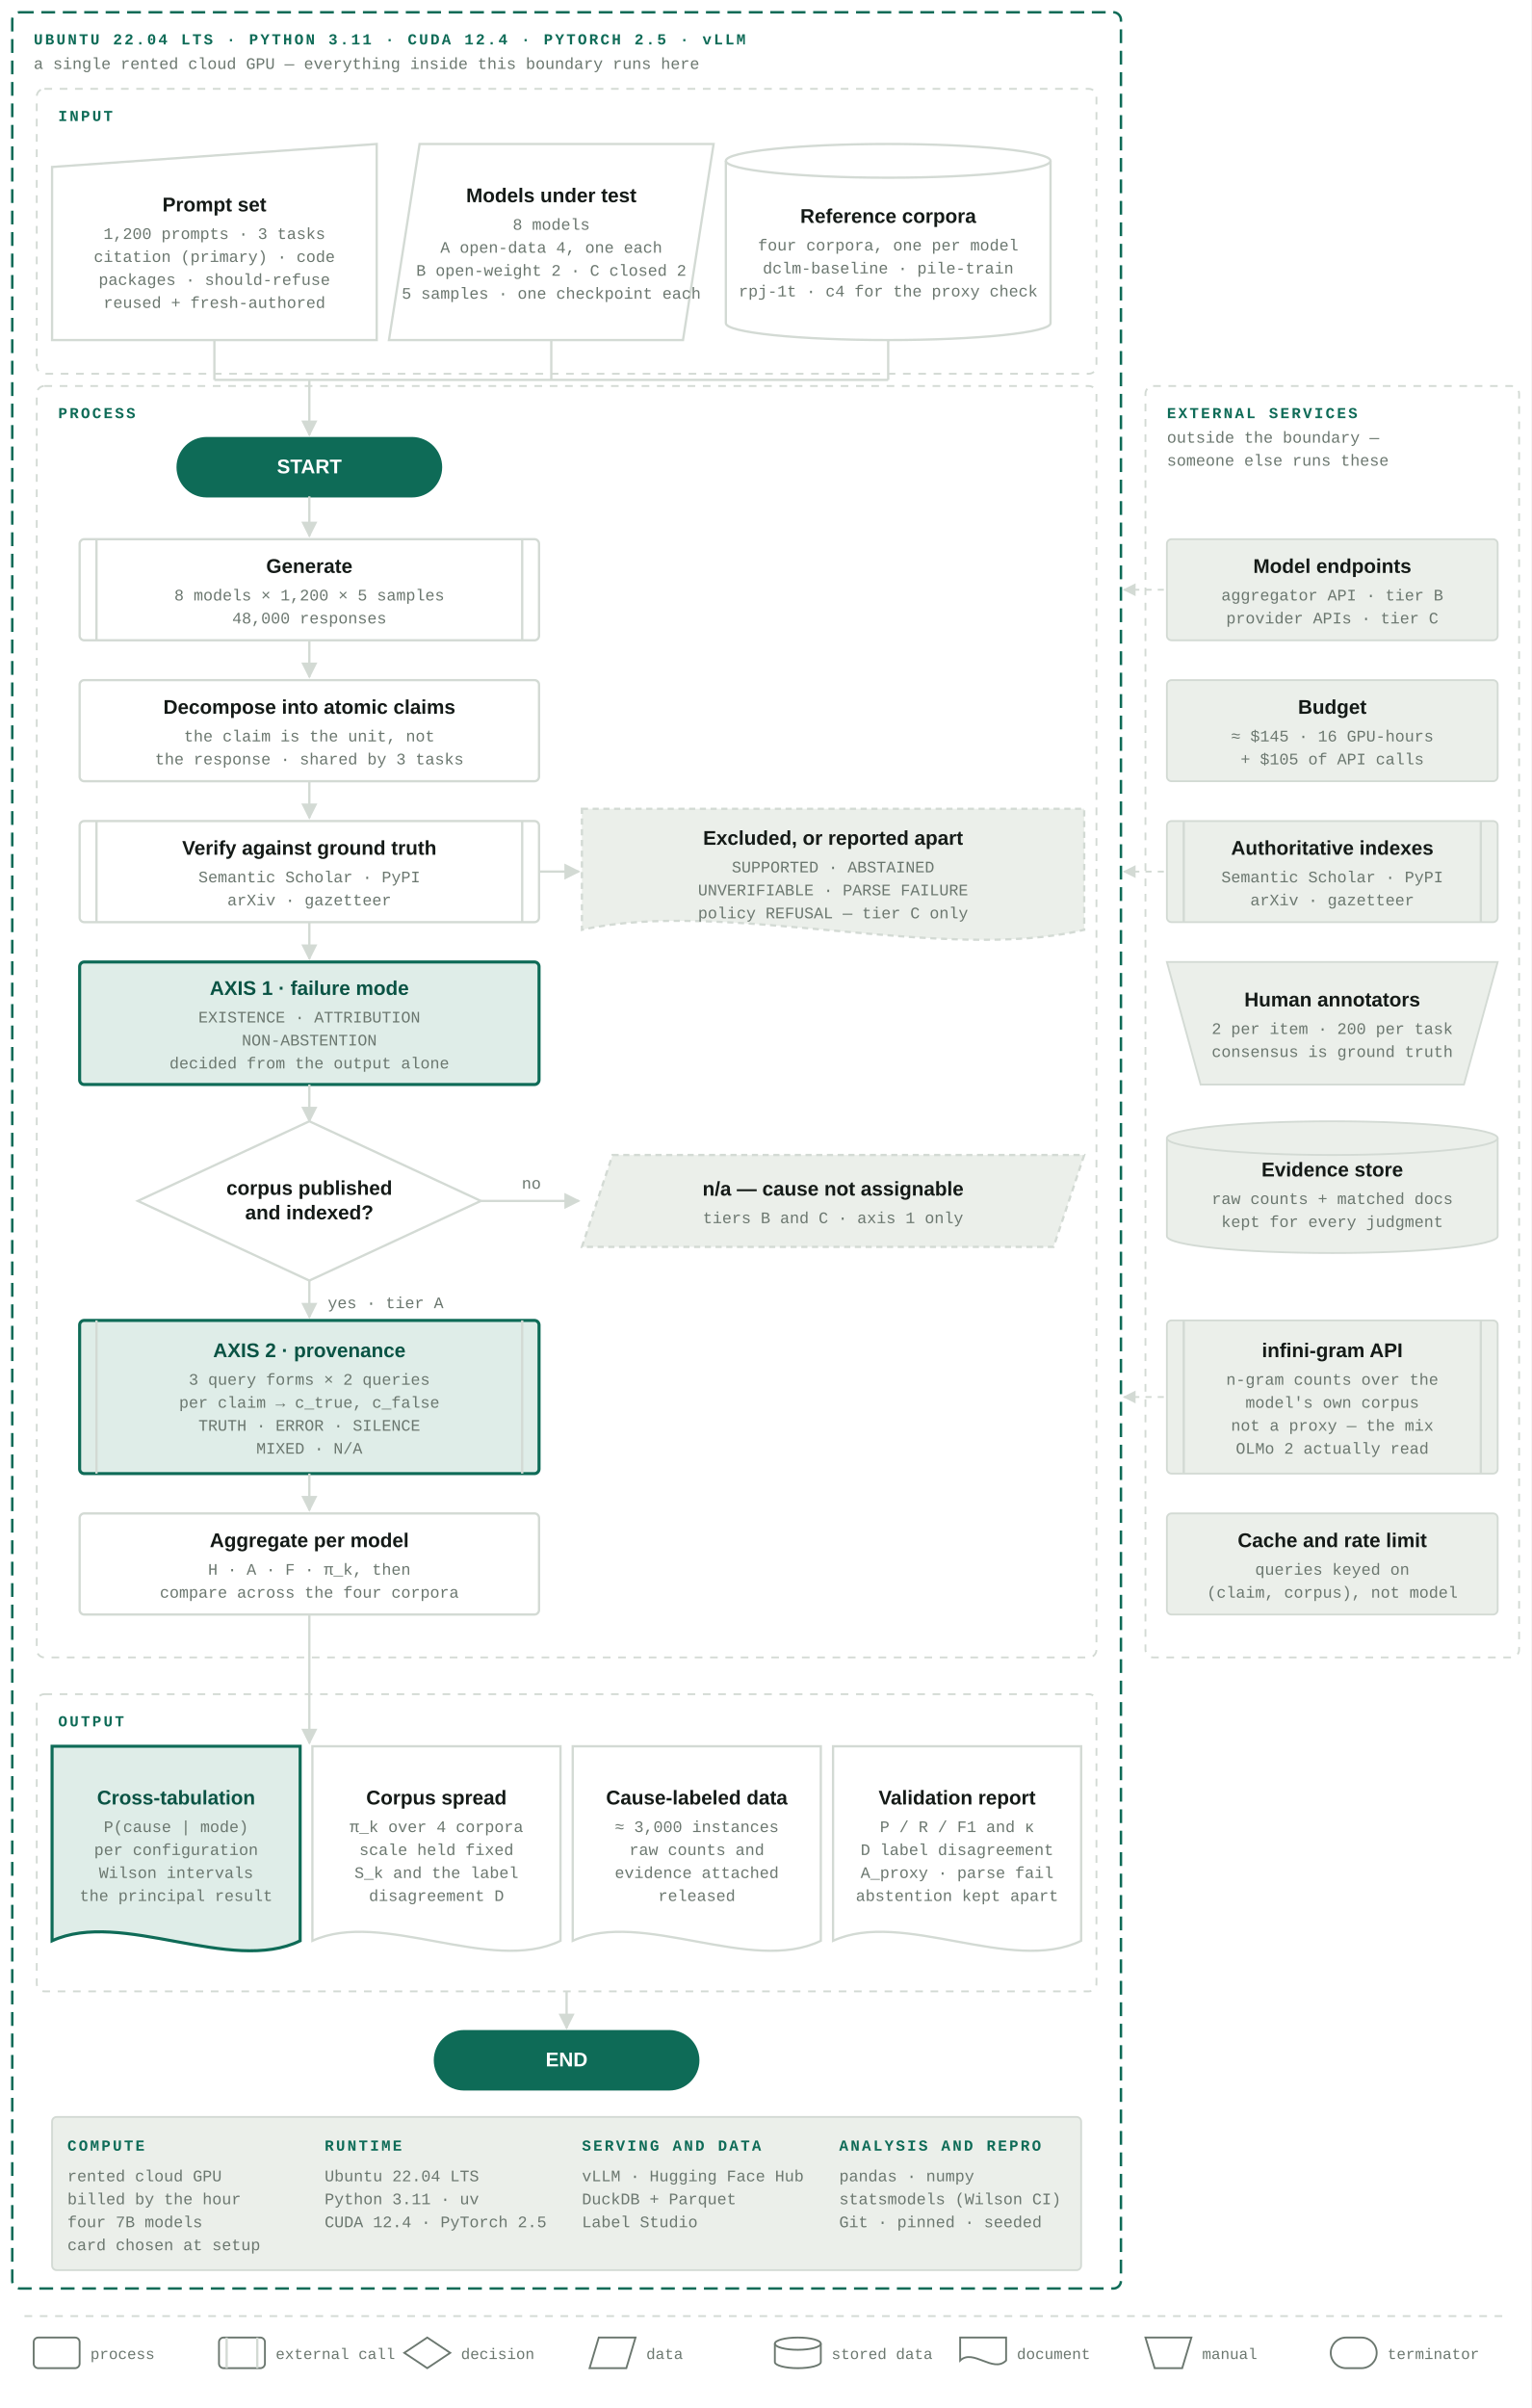
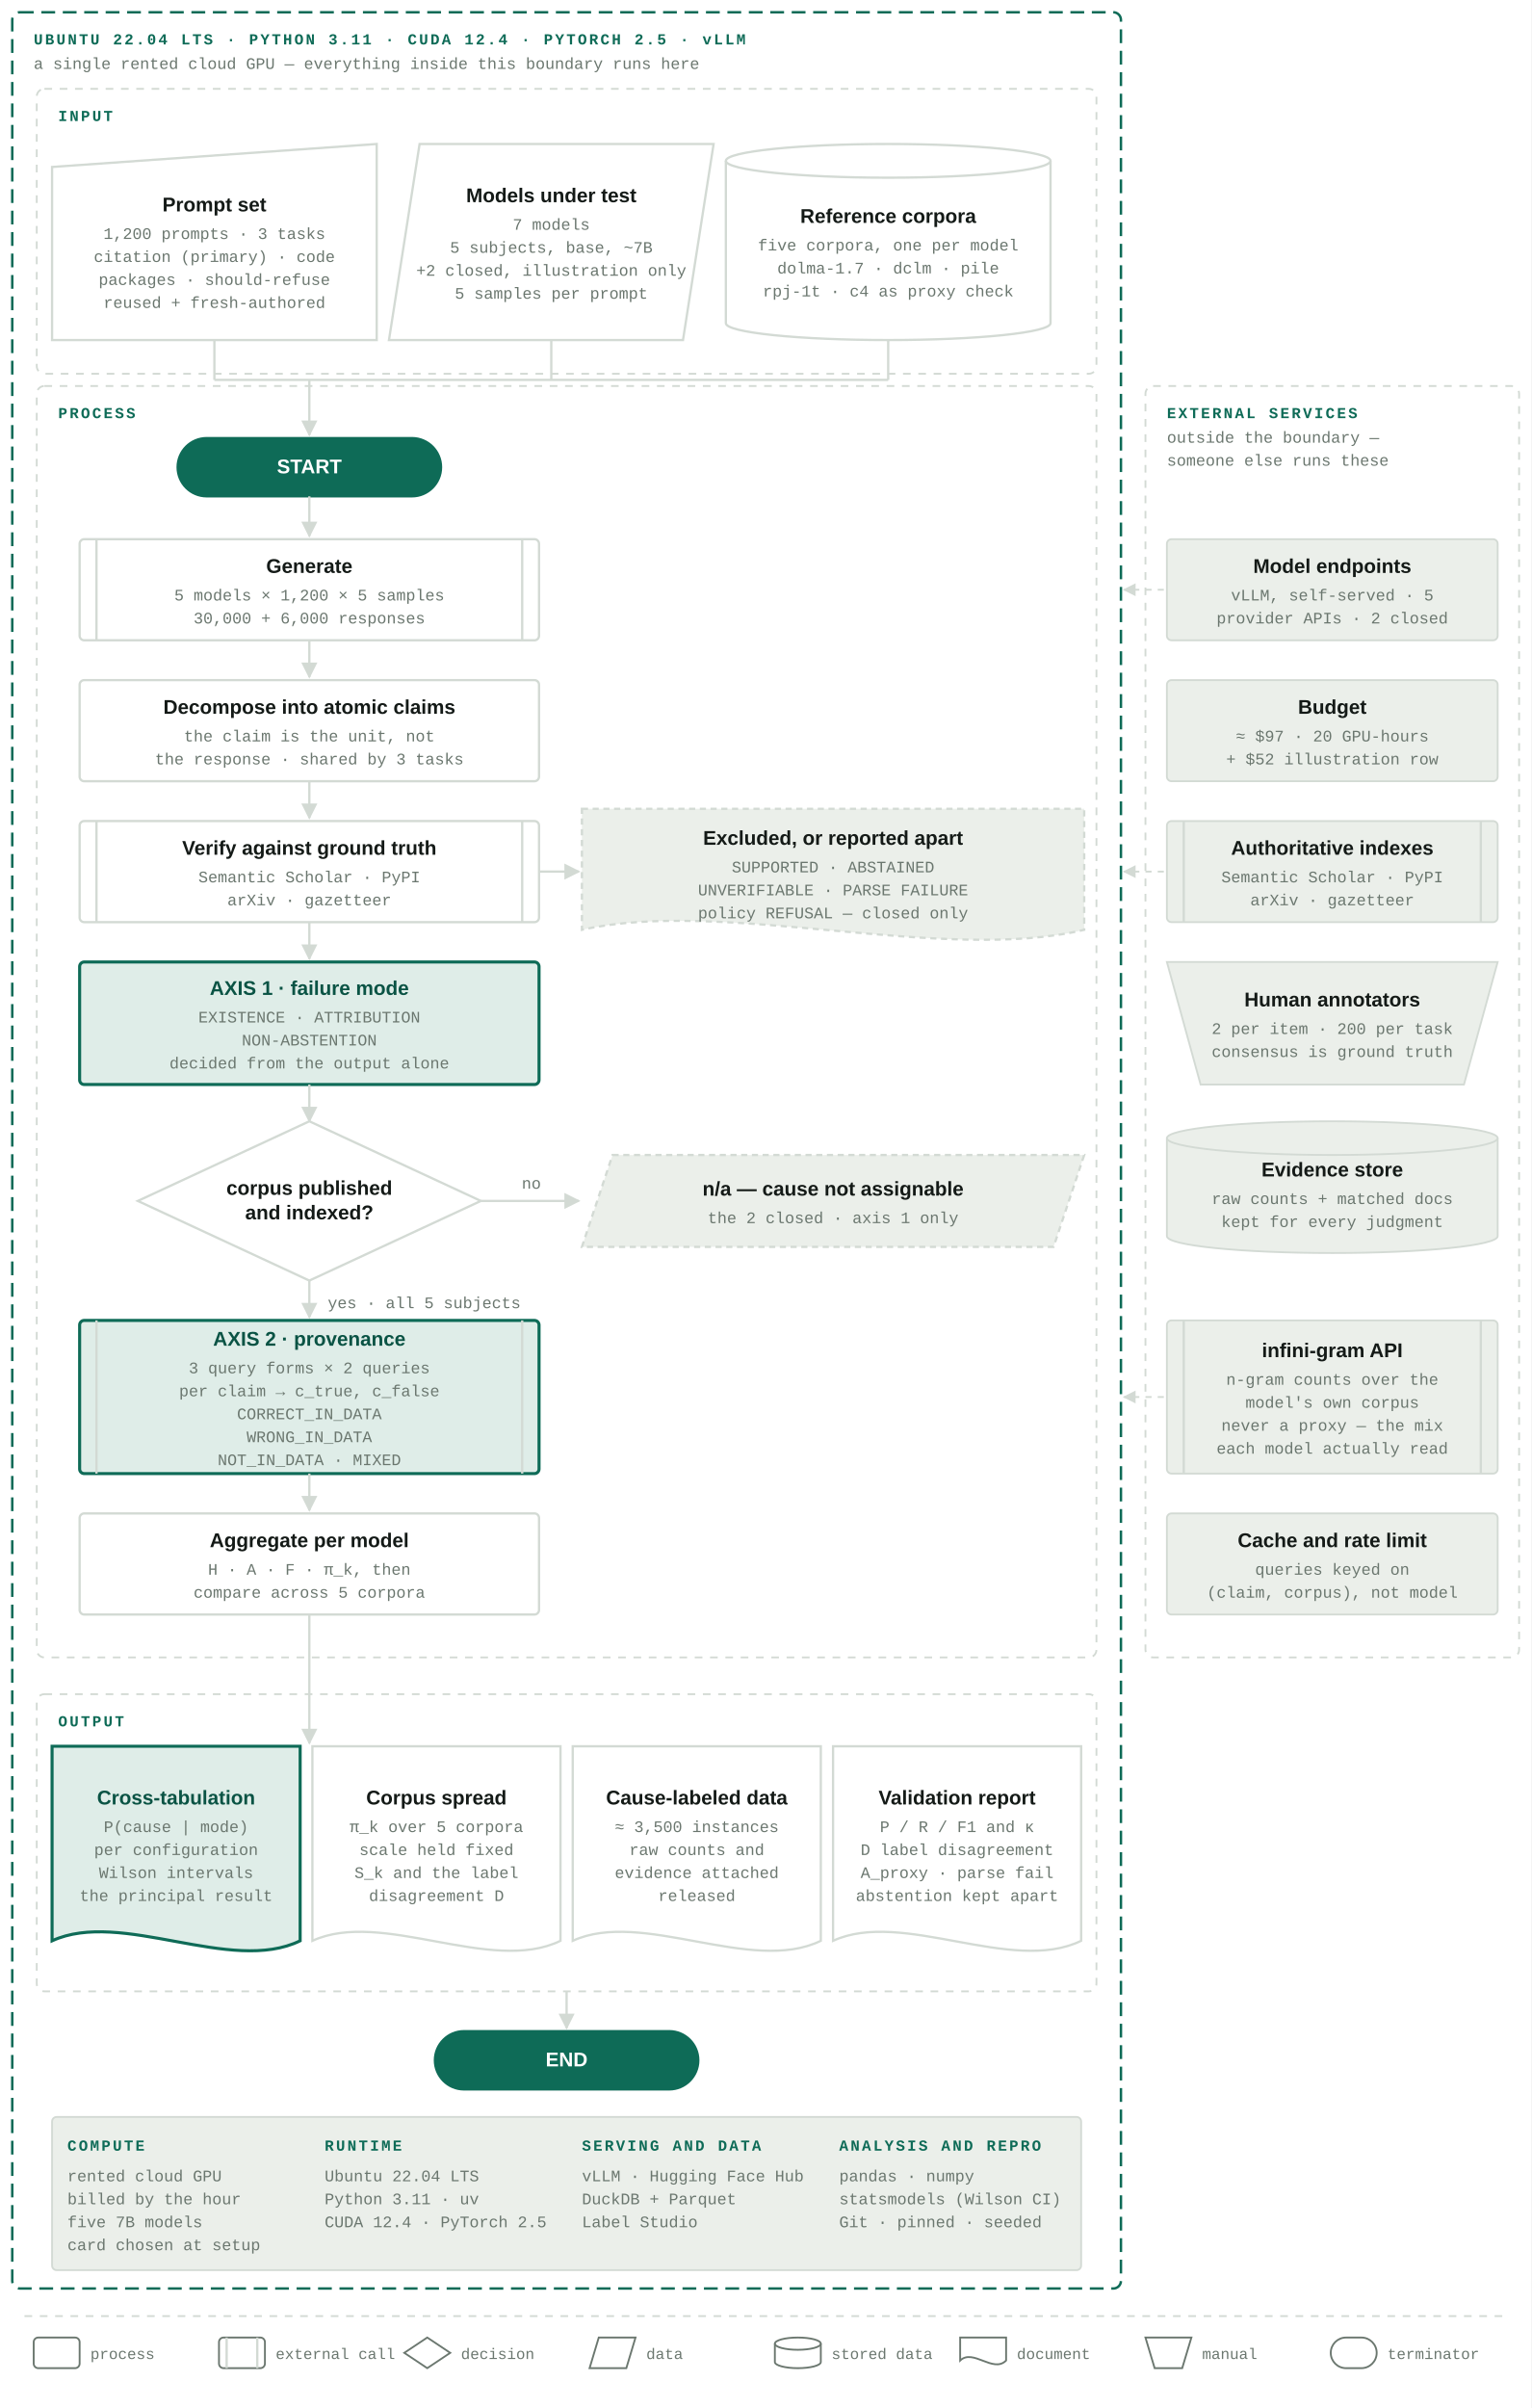
<svg xmlns="http://www.w3.org/2000/svg" viewBox="0 0 1000 1572" width="1000" height="1572">
  <rect x="0" y="0" width="1000" height="1572" fill="#FFFFFF" />
  <defs>
    <marker id="ah" viewBox="0 0 10 10" refX="9" refY="5" markerWidth="7" markerHeight="7" orient="auto">
      <path d="M0,0 L10,5 L0,10 z" fill="#D3DAD4" />
    </marker>
  </defs>
  <rect fill="none" stroke="#0E6B57" stroke-width="1.6" stroke-dasharray="9 5" x="8" y="8" width="724" height="1486" rx="5" />
  <text font-family="Consolas, Courier New, monospace" font-size="10" font-weight="700" letter-spacing="1.4" fill="#0E6B57" x="22" y="29">UBUNTU 22.04 LTS · PYTHON 3.11 · CUDA 12.4 · PYTORCH 2.5 · vLLM</text>
  <text font-family="Consolas, Courier New, monospace" font-size="10.5" fill="#6B776F" x="22" y="45">a single rented cloud GPU — everything inside this boundary runs here</text>
  <rect fill="none" stroke="#D3DAD4" stroke-width="1.2" stroke-dasharray="5 5" x="24" y="58" width="692" height="186" rx="5" />
  <text font-family="Consolas, Courier New, monospace" font-size="10" font-weight="700" letter-spacing="1.4" fill="#0E6B57" x="38" y="79">INPUT</text>
  <path fill="#FFFFFF" stroke="#D3DAD4" stroke-width="1.5" d="M34,109 L246,94 L246,222 L34,222 Z" />
  <text font-family="Segoe UI, Calibri, Arial, sans-serif" font-size="13" font-weight="600" fill="#141A17" x="140" y="138" text-anchor="middle">Prompt set</text>
  <text font-family="Consolas, Courier New, monospace" font-size="10.5" fill="#6B776F" x="140" y="156" text-anchor="middle">1,200 prompts · 3 tasks</text>
  <text font-family="Consolas, Courier New, monospace" font-size="10.5" fill="#6B776F" x="140" y="171" text-anchor="middle">citation (primary) · code</text>
  <text font-family="Consolas, Courier New, monospace" font-size="10.5" fill="#6B776F" x="140" y="186" text-anchor="middle">packages · should-refuse</text>
  <text font-family="Consolas, Courier New, monospace" font-size="10.5" fill="#6B776F" x="140" y="201" text-anchor="middle">reused + fresh-authored</text>
  <path fill="#FFFFFF" stroke="#D3DAD4" stroke-width="1.5" d="M274,94 L466,94 L446,222 L254,222 Z" />
  <text font-family="Segoe UI, Calibri, Arial, sans-serif" font-size="13" font-weight="600" fill="#141A17" x="360" y="132" text-anchor="middle">Models under test</text>
-   <text font-family="Consolas, Courier New, monospace" font-size="10.5" fill="#6B776F" x="360" y="150" text-anchor="middle">8 models</text>
-   <text font-family="Consolas, Courier New, monospace" font-size="10.5" fill="#6B776F" x="360" y="165" text-anchor="middle">A open-data 4, one each</text>
-   <text font-family="Consolas, Courier New, monospace" font-size="10.5" fill="#6B776F" x="360" y="180" text-anchor="middle">B open-weight 2 · C closed 2</text>
-   <text font-family="Consolas, Courier New, monospace" font-size="10.5" fill="#6B776F" x="360" y="195" text-anchor="middle">5 samples · one checkpoint each</text>
+   <text font-family="Consolas, Courier New, monospace" font-size="10.5" fill="#6B776F" x="360" y="150" text-anchor="middle">7 models</text>
+   <text font-family="Consolas, Courier New, monospace" font-size="10.5" fill="#6B776F" x="360" y="165" text-anchor="middle">5 subjects, base, ~7B</text>
+   <text font-family="Consolas, Courier New, monospace" font-size="10.5" fill="#6B776F" x="360" y="180" text-anchor="middle">+2 closed, illustration only</text>
+   <text font-family="Consolas, Courier New, monospace" font-size="10.5" fill="#6B776F" x="360" y="195" text-anchor="middle">5 samples per prompt</text>
  <path fill="#FFFFFF" stroke="#D3DAD4" stroke-width="1.5" d="M474,105 A106.0,11 0 0 1 686,105 L686,211 A106.0,11 0 0 1 474,211 Z" />
  <path fill="#FFFFFF" stroke="#D3DAD4" stroke-width="1.5" style="fill:none" d="M474,105 A106.0,11 0 0 0 686,105" />
  <text font-family="Segoe UI, Calibri, Arial, sans-serif" font-size="13" font-weight="600" fill="#141A17" x="580" y="145.5" text-anchor="middle">Reference corpora</text>
-   <text font-family="Consolas, Courier New, monospace" font-size="10.5" fill="#6B776F" x="580" y="163.5" text-anchor="middle">four corpora, one per model</text>
-   <text font-family="Consolas, Courier New, monospace" font-size="10.5" fill="#6B776F" x="580" y="178.5" text-anchor="middle">dclm-baseline · pile-train</text>
-   <text font-family="Consolas, Courier New, monospace" font-size="10.5" fill="#6B776F" x="580" y="193.5" text-anchor="middle">rpj-1t · c4 for the proxy check</text>
+   <text font-family="Consolas, Courier New, monospace" font-size="10.5" fill="#6B776F" x="580" y="163.5" text-anchor="middle">five corpora, one per model</text>
+   <text font-family="Consolas, Courier New, monospace" font-size="10.5" fill="#6B776F" x="580" y="178.5" text-anchor="middle">dolma-1.7 · dclm · pile</text>
+   <text font-family="Consolas, Courier New, monospace" font-size="10.5" fill="#6B776F" x="580" y="193.5" text-anchor="middle">rpj-1t · c4 as proxy check</text>
  <line stroke="#D3DAD4" stroke-width="1.5" fill="none" x1="140" y1="222" x2="140" y2="248" />
  <line stroke="#D3DAD4" stroke-width="1.5" fill="none" x1="360" y1="222" x2="360" y2="248" />
  <line stroke="#D3DAD4" stroke-width="1.5" fill="none" x1="580" y1="222" x2="580" y2="248" />
  <line stroke="#D3DAD4" stroke-width="1.5" fill="none" x1="140" y1="248" x2="580" y2="248" />
  <line stroke="#D3DAD4" stroke-width="1.5" fill="none" x1="202" y1="248" x2="202" y2="284" marker-end="url(#ah)" />
  <rect fill="none" stroke="#D3DAD4" stroke-width="1.2" stroke-dasharray="5 5" x="24" y="252" width="692" height="830" rx="5" />
  <text font-family="Consolas, Courier New, monospace" font-size="10" font-weight="700" letter-spacing="1.4" fill="#0E6B57" x="38" y="273">PROCESS</text>
  <rect fill="#0E6B57" stroke="#0E6B57" stroke-width="1.5" x="116" y="286" width="172" height="38" rx="19.0" />
  <text font-family="Segoe UI, Calibri, Arial, sans-serif" font-size="13" font-weight="600" fill="#FFFFFF" x="202" y="309" text-anchor="middle">START</text>
  <line stroke="#D3DAD4" stroke-width="1.5" fill="none" x1="202" y1="324" x2="202" y2="350" marker-end="url(#ah)" />
  <rect fill="#FFFFFF" stroke="#D3DAD4" stroke-width="1.5" x="52" y="352" width="300" height="66" rx="3" />
  <line stroke="#D3DAD4" stroke-width="1.5" x1="63" y1="352" x2="63" y2="418" />
  <line stroke="#D3DAD4" stroke-width="1.5" x1="341" y1="352" x2="341" y2="418" />
  <text font-family="Segoe UI, Calibri, Arial, sans-serif" font-size="13" font-weight="600" fill="#141A17" x="202" y="374" text-anchor="middle">Generate</text>
-   <text font-family="Consolas, Courier New, monospace" font-size="10.5" fill="#6B776F" x="202" y="392" text-anchor="middle">8 models × 1,200 × 5 samples</text>
-   <text font-family="Consolas, Courier New, monospace" font-size="10.5" fill="#6B776F" x="202" y="407" text-anchor="middle">48,000 responses</text>
+   <text font-family="Consolas, Courier New, monospace" font-size="10.5" fill="#6B776F" x="202" y="392" text-anchor="middle">5 models × 1,200 × 5 samples</text>
+   <text font-family="Consolas, Courier New, monospace" font-size="10.5" fill="#6B776F" x="202" y="407" text-anchor="middle">30,000 + 6,000 responses</text>
  <line stroke="#D3DAD4" stroke-width="1.2" fill="none" stroke-dasharray="4 4" x1="760" y1="385" x2="734" y2="385" marker-end="url(#ah)" />
  <line stroke="#D3DAD4" stroke-width="1.5" fill="none" x1="202" y1="418" x2="202" y2="442" marker-end="url(#ah)" />
  <rect fill="#FFFFFF" stroke="#D3DAD4" stroke-width="1.5" x="52" y="444" width="300" height="66" rx="3" />
  <text font-family="Segoe UI, Calibri, Arial, sans-serif" font-size="13" font-weight="600" fill="#141A17" x="202" y="466" text-anchor="middle">Decompose into atomic claims</text>
  <text font-family="Consolas, Courier New, monospace" font-size="10.5" fill="#6B776F" x="202" y="484" text-anchor="middle">the claim is the unit, not</text>
  <text font-family="Consolas, Courier New, monospace" font-size="10.5" fill="#6B776F" x="202" y="499" text-anchor="middle">the response · shared by 3 tasks</text>
  <line stroke="#D3DAD4" stroke-width="1.5" fill="none" x1="202" y1="510" x2="202" y2="534" marker-end="url(#ah)" />
  <rect fill="#FFFFFF" stroke="#D3DAD4" stroke-width="1.5" x="52" y="536" width="300" height="66" rx="3" />
  <line stroke="#D3DAD4" stroke-width="1.5" x1="63" y1="536" x2="63" y2="602" />
  <line stroke="#D3DAD4" stroke-width="1.5" x1="341" y1="536" x2="341" y2="602" />
  <text font-family="Segoe UI, Calibri, Arial, sans-serif" font-size="13" font-weight="600" fill="#141A17" x="202" y="558" text-anchor="middle">Verify against ground truth</text>
  <text font-family="Consolas, Courier New, monospace" font-size="10.5" fill="#6B776F" x="202" y="576" text-anchor="middle">Semantic Scholar · PyPI</text>
  <text font-family="Consolas, Courier New, monospace" font-size="10.5" fill="#6B776F" x="202" y="591" text-anchor="middle">arXiv · gazetteer</text>
  <line stroke="#D3DAD4" stroke-width="1.2" fill="none" stroke-dasharray="4 4" x1="760" y1="569" x2="734" y2="569" marker-end="url(#ah)" />
  <line stroke="#D3DAD4" stroke-width="1.5" fill="none" x1="352" y1="569" x2="378" y2="569" marker-end="url(#ah)" />
  <path fill="#EBEFEA" stroke="#D3DAD4" stroke-width="1.5" stroke-dasharray="4 3" d="M380,528 L708,528 L708,607 C616.16,629.1 471.84,586.2 380,607 Z" />
  <text font-family="Segoe UI, Calibri, Arial, sans-serif" font-size="13" font-weight="600" fill="#141A17" x="544" y="551.5" text-anchor="middle">Excluded, or reported apart</text>
  <text font-family="Consolas, Courier New, monospace" font-size="10.5" fill="#6B776F" x="544" y="569.5" text-anchor="middle">SUPPORTED · ABSTAINED</text>
  <text font-family="Consolas, Courier New, monospace" font-size="10.5" fill="#6B776F" x="544" y="584.5" text-anchor="middle">UNVERIFIABLE · PARSE FAILURE</text>
-   <text font-family="Consolas, Courier New, monospace" font-size="10.5" fill="#6B776F" x="544" y="599.5" text-anchor="middle">policy REFUSAL — tier C only</text>
+   <text font-family="Consolas, Courier New, monospace" font-size="10.5" fill="#6B776F" x="544" y="599.5" text-anchor="middle">policy REFUSAL — closed only</text>
  <line stroke="#D3DAD4" stroke-width="1.5" fill="none" x1="202" y1="602" x2="202" y2="626" marker-end="url(#ah)" />
  <rect fill="#DFEDE8" stroke="#0E6B57" stroke-width="2" x="52" y="628" width="300" height="80" rx="3" />
  <text font-family="Segoe UI, Calibri, Arial, sans-serif" font-size="13" font-weight="600" fill="#0A5344" x="202" y="649.5" text-anchor="middle">AXIS 1 · failure mode</text>
  <text font-family="Consolas, Courier New, monospace" font-size="10.5" fill="#6B776F" x="202" y="667.5" text-anchor="middle">EXISTENCE · ATTRIBUTION</text>
  <text font-family="Consolas, Courier New, monospace" font-size="10.5" fill="#6B776F" x="202" y="682.5" text-anchor="middle">NON-ABSTENTION</text>
  <text font-family="Consolas, Courier New, monospace" font-size="10.5" fill="#6B776F" x="202" y="697.5" text-anchor="middle">decided from the output alone</text>
  <line stroke="#D3DAD4" stroke-width="1.5" fill="none" x1="202" y1="708" x2="202" y2="732" marker-end="url(#ah)" />
  <path fill="#FFFFFF" stroke="#D3DAD4" stroke-width="1.5" d="M202,732 L314,784 L202,836 L90,784 Z" />
  <text font-family="Segoe UI, Calibri, Arial, sans-serif" font-size="13" font-weight="600" fill="#141A17" x="202" y="780" text-anchor="middle">corpus published</text>
  <text font-family="Segoe UI, Calibri, Arial, sans-serif" font-size="13" font-weight="600" fill="#141A17" x="202" y="796" text-anchor="middle">and indexed?</text>
  <line stroke="#D3DAD4" stroke-width="1.5" fill="none" x1="314" y1="784" x2="378" y2="784" marker-end="url(#ah)" />
  <text font-family="Consolas, Courier New, monospace" font-size="10.5" fill="#6B776F" x="347" y="776" text-anchor="middle">no</text>
  <path fill="#EBEFEA" stroke="#D3DAD4" stroke-width="1.5" stroke-dasharray="4 3" d="M400,754 L708,754 L688,814 L380,814 Z" />
  <text font-family="Segoe UI, Calibri, Arial, sans-serif" font-size="13" font-weight="600" fill="#141A17" x="544" y="780.5" text-anchor="middle">n/a — cause not assignable</text>
-   <text font-family="Consolas, Courier New, monospace" font-size="10.5" fill="#6B776F" x="544" y="798.5" text-anchor="middle">tiers B and C · axis 1 only</text>
+   <text font-family="Consolas, Courier New, monospace" font-size="10.5" fill="#6B776F" x="544" y="798.5" text-anchor="middle">the 2 closed · axis 1 only</text>
  <line stroke="#D3DAD4" stroke-width="1.5" fill="none" x1="202" y1="836" x2="202" y2="860" marker-end="url(#ah)" />
-   <text font-family="Consolas, Courier New, monospace" font-size="10.5" fill="#6B776F" x="214" y="854">yes · tier A</text>
+   <text font-family="Consolas, Courier New, monospace" font-size="10.5" fill="#6B776F" x="214" y="854">yes · all 5 subjects</text>
  <rect fill="#DFEDE8" stroke="#0E6B57" stroke-width="2" x="52" y="862" width="300" height="100" rx="3" />
  <line stroke="#D3DAD4" stroke-width="1.5" x1="63" y1="862" x2="63" y2="962" />
  <line stroke="#D3DAD4" stroke-width="1.5" x1="341" y1="862" x2="341" y2="962" />
-   <text font-family="Segoe UI, Calibri, Arial, sans-serif" font-size="13" font-weight="600" fill="#0A5344" x="202" y="886" text-anchor="middle">AXIS 2 · provenance</text>
-   <text font-family="Consolas, Courier New, monospace" font-size="10.5" fill="#6B776F" x="202" y="904" text-anchor="middle">3 query forms × 2 queries</text>
-   <text font-family="Consolas, Courier New, monospace" font-size="10.5" fill="#6B776F" x="202" y="919" text-anchor="middle">per claim → c_true, c_false</text>
-   <text font-family="Consolas, Courier New, monospace" font-size="10.5" fill="#6B776F" x="202" y="934" text-anchor="middle">TRUTH · ERROR · SILENCE</text>
-   <text font-family="Consolas, Courier New, monospace" font-size="10.5" fill="#6B776F" x="202" y="949" text-anchor="middle">MIXED · N/A</text>
+   <text font-family="Segoe UI, Calibri, Arial, sans-serif" font-size="13" font-weight="600" fill="#0A5344" x="202" y="878.5" text-anchor="middle">AXIS 2 · provenance</text>
+   <text font-family="Consolas, Courier New, monospace" font-size="10.5" fill="#6B776F" x="202" y="896.5" text-anchor="middle">3 query forms × 2 queries</text>
+   <text font-family="Consolas, Courier New, monospace" font-size="10.5" fill="#6B776F" x="202" y="911.5" text-anchor="middle">per claim → c_true, c_false</text>
+   <text font-family="Consolas, Courier New, monospace" font-size="10.5" fill="#6B776F" x="202" y="926.5" text-anchor="middle">CORRECT_IN_DATA</text>
+   <text font-family="Consolas, Courier New, monospace" font-size="10.5" fill="#6B776F" x="202" y="941.5" text-anchor="middle">WRONG_IN_DATA</text>
+   <text font-family="Consolas, Courier New, monospace" font-size="10.5" fill="#6B776F" x="202" y="956.5" text-anchor="middle">NOT_IN_DATA · MIXED</text>
  <line stroke="#D3DAD4" stroke-width="1.2" fill="none" stroke-dasharray="4 4" x1="760" y1="912" x2="734" y2="912" marker-end="url(#ah)" />
  <line stroke="#D3DAD4" stroke-width="1.5" fill="none" x1="202" y1="962" x2="202" y2="986" marker-end="url(#ah)" />
  <rect fill="#FFFFFF" stroke="#D3DAD4" stroke-width="1.5" x="52" y="988" width="300" height="66" rx="3" />
  <text font-family="Segoe UI, Calibri, Arial, sans-serif" font-size="13" font-weight="600" fill="#141A17" x="202" y="1010" text-anchor="middle">Aggregate per model</text>
  <text font-family="Consolas, Courier New, monospace" font-size="10.5" fill="#6B776F" x="202" y="1028" text-anchor="middle">H · A · F · π_k, then</text>
-   <text font-family="Consolas, Courier New, monospace" font-size="10.5" fill="#6B776F" x="202" y="1043" text-anchor="middle">compare across the four corpora</text>
+   <text font-family="Consolas, Courier New, monospace" font-size="10.5" fill="#6B776F" x="202" y="1043" text-anchor="middle">compare across 5 corpora</text>
  <line stroke="#D3DAD4" stroke-width="1.5" fill="none" x1="202" y1="1054" x2="202" y2="1138" marker-end="url(#ah)" />
  <rect fill="none" stroke="#D3DAD4" stroke-width="1.2" stroke-dasharray="5 5" x="748" y="252" width="244" height="830" rx="5" />
  <text font-family="Consolas, Courier New, monospace" font-size="10" font-weight="700" letter-spacing="1.4" fill="#0E6B57" x="762" y="273">EXTERNAL SERVICES</text>
  <text font-family="Consolas, Courier New, monospace" font-size="10.5" fill="#6B776F" x="762" y="289">outside the boundary —</text>
  <text font-family="Consolas, Courier New, monospace" font-size="10.5" fill="#6B776F" x="762" y="304">someone else runs these</text>
  <rect fill="#EBEFEA" stroke="#D3DAD4" stroke-width="1.2" x="762" y="352" width="216" height="66" rx="3" />
  <text font-family="Segoe UI, Calibri, Arial, sans-serif" font-size="13" font-weight="600" fill="#141A17" x="870" y="374" text-anchor="middle">Model endpoints</text>
-   <text font-family="Consolas, Courier New, monospace" font-size="10.5" fill="#6B776F" x="870" y="392" text-anchor="middle">aggregator API · tier B</text>
-   <text font-family="Consolas, Courier New, monospace" font-size="10.5" fill="#6B776F" x="870" y="407" text-anchor="middle">provider APIs · tier C</text>
+   <text font-family="Consolas, Courier New, monospace" font-size="10.5" fill="#6B776F" x="870" y="392" text-anchor="middle">vLLM, self-served · 5</text>
+   <text font-family="Consolas, Courier New, monospace" font-size="10.5" fill="#6B776F" x="870" y="407" text-anchor="middle">provider APIs · 2 closed</text>
  <rect fill="#EBEFEA" stroke="#D3DAD4" stroke-width="1.2" x="762" y="444" width="216" height="66" rx="3" />
  <text font-family="Segoe UI, Calibri, Arial, sans-serif" font-size="13" font-weight="600" fill="#141A17" x="870" y="466" text-anchor="middle">Budget</text>
-   <text font-family="Consolas, Courier New, monospace" font-size="10.5" fill="#6B776F" x="870" y="484" text-anchor="middle">≈ $145 · 16 GPU-hours</text>
-   <text font-family="Consolas, Courier New, monospace" font-size="10.5" fill="#6B776F" x="870" y="499" text-anchor="middle">+ $105 of API calls</text>
+   <text font-family="Consolas, Courier New, monospace" font-size="10.5" fill="#6B776F" x="870" y="484" text-anchor="middle">≈ $97 · 20 GPU-hours</text>
+   <text font-family="Consolas, Courier New, monospace" font-size="10.5" fill="#6B776F" x="870" y="499" text-anchor="middle">+ $52 illustration row</text>
  <rect fill="#EBEFEA" stroke="#D3DAD4" stroke-width="1.2" x="762" y="536" width="216" height="66" rx="3" />
  <line stroke="#D3DAD4" stroke-width="1.5" x1="773" y1="536" x2="773" y2="602" />
  <line stroke="#D3DAD4" stroke-width="1.5" x1="967" y1="536" x2="967" y2="602" />
  <text font-family="Segoe UI, Calibri, Arial, sans-serif" font-size="13" font-weight="600" fill="#141A17" x="870" y="558" text-anchor="middle">Authoritative indexes</text>
  <text font-family="Consolas, Courier New, monospace" font-size="10.5" fill="#6B776F" x="870" y="576" text-anchor="middle">Semantic Scholar · PyPI</text>
  <text font-family="Consolas, Courier New, monospace" font-size="10.5" fill="#6B776F" x="870" y="591" text-anchor="middle">arXiv · gazetteer</text>
  <path fill="#EBEFEA" stroke="#D3DAD4" stroke-width="1.2" d="M762,628 L978,628 L956,708 L784,708 Z" />
  <text font-family="Segoe UI, Calibri, Arial, sans-serif" font-size="13" font-weight="600" fill="#141A17" x="870" y="657" text-anchor="middle">Human annotators</text>
  <text font-family="Consolas, Courier New, monospace" font-size="10.5" fill="#6B776F" x="870" y="675" text-anchor="middle">2 per item · 200 per task</text>
  <text font-family="Consolas, Courier New, monospace" font-size="10.5" fill="#6B776F" x="870" y="690" text-anchor="middle">consensus is ground truth</text>
  <path fill="#EBEFEA" stroke="#D3DAD4" stroke-width="1.2" d="M762,743 A108.0,11 0 0 1 978,743 L978,807 A108.0,11 0 0 1 762,807 Z" />
  <path fill="#EBEFEA" stroke="#D3DAD4" stroke-width="1.2" style="fill:none" d="M762,743 A108.0,11 0 0 0 978,743" />
  <text font-family="Segoe UI, Calibri, Arial, sans-serif" font-size="13" font-weight="600" fill="#141A17" x="870" y="768" text-anchor="middle">Evidence store</text>
  <text font-family="Consolas, Courier New, monospace" font-size="10.5" fill="#6B776F" x="870" y="786" text-anchor="middle">raw counts + matched docs</text>
  <text font-family="Consolas, Courier New, monospace" font-size="10.5" fill="#6B776F" x="870" y="801" text-anchor="middle">kept for every judgment</text>
  <rect fill="#EBEFEA" stroke="#D3DAD4" stroke-width="1.2" x="762" y="862" width="216" height="100" rx="3" />
  <line stroke="#D3DAD4" stroke-width="1.5" x1="773" y1="862" x2="773" y2="962" />
  <line stroke="#D3DAD4" stroke-width="1.5" x1="967" y1="862" x2="967" y2="962" />
  <text font-family="Segoe UI, Calibri, Arial, sans-serif" font-size="13" font-weight="600" fill="#141A17" x="870" y="886" text-anchor="middle">infini-gram API</text>
  <text font-family="Consolas, Courier New, monospace" font-size="10.5" fill="#6B776F" x="870" y="904" text-anchor="middle">n-gram counts over the</text>
  <text font-family="Consolas, Courier New, monospace" font-size="10.5" fill="#6B776F" x="870" y="919" text-anchor="middle">model's own corpus</text>
-   <text font-family="Consolas, Courier New, monospace" font-size="10.5" fill="#6B776F" x="870" y="934" text-anchor="middle">not a proxy — the mix</text>
-   <text font-family="Consolas, Courier New, monospace" font-size="10.5" fill="#6B776F" x="870" y="949" text-anchor="middle">OLMo 2 actually read</text>
+   <text font-family="Consolas, Courier New, monospace" font-size="10.5" fill="#6B776F" x="870" y="934" text-anchor="middle">never a proxy — the mix</text>
+   <text font-family="Consolas, Courier New, monospace" font-size="10.5" fill="#6B776F" x="870" y="949" text-anchor="middle">each model actually read</text>
  <rect fill="#EBEFEA" stroke="#D3DAD4" stroke-width="1.2" x="762" y="988" width="216" height="66" rx="3" />
  <text font-family="Segoe UI, Calibri, Arial, sans-serif" font-size="13" font-weight="600" fill="#141A17" x="870" y="1010" text-anchor="middle">Cache and rate limit</text>
  <text font-family="Consolas, Courier New, monospace" font-size="10.5" fill="#6B776F" x="870" y="1028" text-anchor="middle">queries keyed on</text>
  <text font-family="Consolas, Courier New, monospace" font-size="10.5" fill="#6B776F" x="870" y="1043" text-anchor="middle">(claim, corpus), not model</text>
  <rect fill="none" stroke="#D3DAD4" stroke-width="1.2" stroke-dasharray="5 5" x="24" y="1106" width="692" height="194" rx="5" />
  <text font-family="Consolas, Courier New, monospace" font-size="10" font-weight="700" letter-spacing="1.4" fill="#0E6B57" x="38" y="1127">OUTPUT</text>
  <path fill="#DFEDE8" stroke="#0E6B57" stroke-width="2" d="M34,1140 L196,1140 L196,1267 C150.64,1289.1 79.36,1246.2 34,1267 Z" />
  <text font-family="Segoe UI, Calibri, Arial, sans-serif" font-size="13" font-weight="600" fill="#0A5344" x="115" y="1178" text-anchor="middle">Cross-tabulation</text>
  <text font-family="Consolas, Courier New, monospace" font-size="10.5" fill="#6B776F" x="115" y="1196" text-anchor="middle">P(cause | mode)</text>
  <text font-family="Consolas, Courier New, monospace" font-size="10.5" fill="#6B776F" x="115" y="1211" text-anchor="middle">per configuration</text>
  <text font-family="Consolas, Courier New, monospace" font-size="10.5" fill="#6B776F" x="115" y="1226" text-anchor="middle">Wilson intervals</text>
  <text font-family="Consolas, Courier New, monospace" font-size="10.5" fill="#6B776F" x="115" y="1241" text-anchor="middle">the principal result</text>
  <path fill="#FFFFFF" stroke="#D3DAD4" stroke-width="1.5" d="M204,1140 L366,1140 L366,1267 C320.64,1289.1 249.36,1246.2 204,1267 Z" />
  <text font-family="Segoe UI, Calibri, Arial, sans-serif" font-size="13" font-weight="600" fill="#141A17" x="285" y="1178" text-anchor="middle">Corpus spread</text>
-   <text font-family="Consolas, Courier New, monospace" font-size="10.5" fill="#6B776F" x="285" y="1196" text-anchor="middle">π_k over 4 corpora</text>
+   <text font-family="Consolas, Courier New, monospace" font-size="10.5" fill="#6B776F" x="285" y="1196" text-anchor="middle">π_k over 5 corpora</text>
  <text font-family="Consolas, Courier New, monospace" font-size="10.5" fill="#6B776F" x="285" y="1211" text-anchor="middle">scale held fixed</text>
  <text font-family="Consolas, Courier New, monospace" font-size="10.5" fill="#6B776F" x="285" y="1226" text-anchor="middle">S_k and the label</text>
  <text font-family="Consolas, Courier New, monospace" font-size="10.5" fill="#6B776F" x="285" y="1241" text-anchor="middle">disagreement D</text>
  <path fill="#FFFFFF" stroke="#D3DAD4" stroke-width="1.5" d="M374,1140 L536,1140 L536,1267 C490.64,1289.1 419.36,1246.2 374,1267 Z" />
  <text font-family="Segoe UI, Calibri, Arial, sans-serif" font-size="13" font-weight="600" fill="#141A17" x="455" y="1178" text-anchor="middle">Cause-labeled data</text>
-   <text font-family="Consolas, Courier New, monospace" font-size="10.5" fill="#6B776F" x="455" y="1196" text-anchor="middle">≈ 3,000 instances</text>
+   <text font-family="Consolas, Courier New, monospace" font-size="10.5" fill="#6B776F" x="455" y="1196" text-anchor="middle">≈ 3,500 instances</text>
  <text font-family="Consolas, Courier New, monospace" font-size="10.5" fill="#6B776F" x="455" y="1211" text-anchor="middle">raw counts and</text>
  <text font-family="Consolas, Courier New, monospace" font-size="10.5" fill="#6B776F" x="455" y="1226" text-anchor="middle">evidence attached</text>
  <text font-family="Consolas, Courier New, monospace" font-size="10.5" fill="#6B776F" x="455" y="1241" text-anchor="middle">released</text>
  <path fill="#FFFFFF" stroke="#D3DAD4" stroke-width="1.5" d="M544,1140 L706,1140 L706,1267 C660.64,1289.1 589.36,1246.2 544,1267 Z" />
  <text font-family="Segoe UI, Calibri, Arial, sans-serif" font-size="13" font-weight="600" fill="#141A17" x="625" y="1178" text-anchor="middle">Validation report</text>
  <text font-family="Consolas, Courier New, monospace" font-size="10.5" fill="#6B776F" x="625" y="1196" text-anchor="middle">P / R / F1 and κ</text>
  <text font-family="Consolas, Courier New, monospace" font-size="10.5" fill="#6B776F" x="625" y="1211" text-anchor="middle">D label disagreement</text>
  <text font-family="Consolas, Courier New, monospace" font-size="10.5" fill="#6B776F" x="625" y="1226" text-anchor="middle">A_proxy · parse fail</text>
  <text font-family="Consolas, Courier New, monospace" font-size="10.5" fill="#6B776F" x="625" y="1241" text-anchor="middle">abstention kept apart</text>
  <line stroke="#D3DAD4" stroke-width="1.5" fill="none" x1="370" y1="1300" x2="370" y2="1324" marker-end="url(#ah)" />
  <rect fill="#0E6B57" stroke="#0E6B57" stroke-width="1.5" x="284" y="1326" width="172" height="38" rx="19.0" />
  <text font-family="Segoe UI, Calibri, Arial, sans-serif" font-size="13" font-weight="600" fill="#FFFFFF" x="370" y="1349" text-anchor="middle">END</text>
  <rect fill="#EBEFEA" stroke="#D3DAD4" stroke-width="1.2" x="34" y="1382" width="672" height="100" rx="3" />
  <text font-family="Consolas, Courier New, monospace" font-size="10" font-weight="700" letter-spacing="1.4" fill="#0E6B57" x="44" y="1404">COMPUTE</text>
  <text font-family="Consolas, Courier New, monospace" font-size="10.5" fill="#6B776F" x="44" y="1424">rented cloud GPU</text>
  <text font-family="Consolas, Courier New, monospace" font-size="10.5" fill="#6B776F" x="44" y="1439">billed by the hour</text>
-   <text font-family="Consolas, Courier New, monospace" font-size="10.5" fill="#6B776F" x="44" y="1454">four 7B models</text>
+   <text font-family="Consolas, Courier New, monospace" font-size="10.5" fill="#6B776F" x="44" y="1454">five 7B models</text>
  <text font-family="Consolas, Courier New, monospace" font-size="10.5" fill="#6B776F" x="44" y="1469">card chosen at setup</text>
  <text font-family="Consolas, Courier New, monospace" font-size="10" font-weight="700" letter-spacing="1.4" fill="#0E6B57" x="212" y="1404">RUNTIME</text>
  <text font-family="Consolas, Courier New, monospace" font-size="10.5" fill="#6B776F" x="212" y="1424">Ubuntu 22.04 LTS</text>
  <text font-family="Consolas, Courier New, monospace" font-size="10.5" fill="#6B776F" x="212" y="1439">Python 3.11 · uv</text>
  <text font-family="Consolas, Courier New, monospace" font-size="10.5" fill="#6B776F" x="212" y="1454">CUDA 12.4 · PyTorch 2.5</text>
  <text font-family="Consolas, Courier New, monospace" font-size="10" font-weight="700" letter-spacing="1.4" fill="#0E6B57" x="380" y="1404">SERVING AND DATA</text>
  <text font-family="Consolas, Courier New, monospace" font-size="10.5" fill="#6B776F" x="380" y="1424">vLLM · Hugging Face Hub</text>
  <text font-family="Consolas, Courier New, monospace" font-size="10.5" fill="#6B776F" x="380" y="1439">DuckDB + Parquet</text>
  <text font-family="Consolas, Courier New, monospace" font-size="10.5" fill="#6B776F" x="380" y="1454">Label Studio</text>
  <text font-family="Consolas, Courier New, monospace" font-size="10" font-weight="700" letter-spacing="1.4" fill="#0E6B57" x="548" y="1404">ANALYSIS AND REPRO</text>
  <text font-family="Consolas, Courier New, monospace" font-size="10.5" fill="#6B776F" x="548" y="1424">pandas · numpy</text>
  <text font-family="Consolas, Courier New, monospace" font-size="10.5" fill="#6B776F" x="548" y="1439">statsmodels (Wilson CI)</text>
  <text font-family="Consolas, Courier New, monospace" font-size="10.5" fill="#6B776F" x="548" y="1454">Git · pinned · seeded</text>
  <line fill="none" stroke="#D3DAD4" stroke-width="1.2" stroke-dasharray="5 5" x1="16" y1="1512" x2="984" y2="1512" />
  <rect fill="#FFFFFF" stroke="#6B776F" stroke-width="1.2" x="22" y="1526" width="30" height="20" rx="3" />
  <text font-family="Consolas, Courier New, monospace" font-size="10" fill="#6B776F" x="59" y="1540">process</text>
  <rect fill="#FFFFFF" stroke="#6B776F" stroke-width="1.2" x="143" y="1526" width="30" height="20" rx="3" />
  <line stroke="#D3DAD4" stroke-width="1.5" x1="148" y1="1526" x2="148" y2="1546" />
  <line stroke="#D3DAD4" stroke-width="1.5" x1="168" y1="1526" x2="168" y2="1546" />
  <text font-family="Consolas, Courier New, monospace" font-size="10" fill="#6B776F" x="180" y="1540">external call</text>
  <path fill="#FFFFFF" stroke="#6B776F" stroke-width="1.2" d="M279.0,1526.0 L294.0,1536.0 L279.0,1546.0 L264.0,1536.0 Z" />
  <text font-family="Consolas, Courier New, monospace" font-size="10" fill="#6B776F" x="301" y="1540">decision</text>
  <path fill="#FFFFFF" stroke="#6B776F" stroke-width="1.2" d="M391,1526 L415,1526 L409,1546 L385,1546 Z" />
  <text font-family="Consolas, Courier New, monospace" font-size="10" fill="#6B776F" x="422" y="1540">data</text>
  <path fill="#FFFFFF" stroke="#6B776F" stroke-width="1.2" d="M506,1530 A15.0,4 0 0 1 536,1530 L536,1542 A15.0,4 0 0 1 506,1542 Z" />
  <path fill="#FFFFFF" stroke="#6B776F" stroke-width="1.2" style="fill:none" d="M506,1530 A15.0,4 0 0 0 536,1530" />
  <text font-family="Consolas, Courier New, monospace" font-size="10" fill="#6B776F" x="543" y="1540">stored data</text>
  <path fill="#FFFFFF" stroke="#6B776F" stroke-width="1.2" d="M627,1526 L657,1526 L657,1541 C648.6,1549.5 635.4,1533.0 627,1541 Z" />
  <text font-family="Consolas, Courier New, monospace" font-size="10" fill="#6B776F" x="664" y="1540">document</text>
  <path fill="#FFFFFF" stroke="#6B776F" stroke-width="1.2" d="M748,1526 L778,1526 L772,1546 L754,1546 Z" />
  <text font-family="Consolas, Courier New, monospace" font-size="10" fill="#6B776F" x="785" y="1540">manual</text>
  <rect fill="#FFFFFF" stroke="#6B776F" stroke-width="1.2" x="869" y="1526" width="30" height="20" rx="10.0" />
  <text font-family="Consolas, Courier New, monospace" font-size="10" fill="#6B776F" x="906" y="1540">terminator</text>
</svg>
